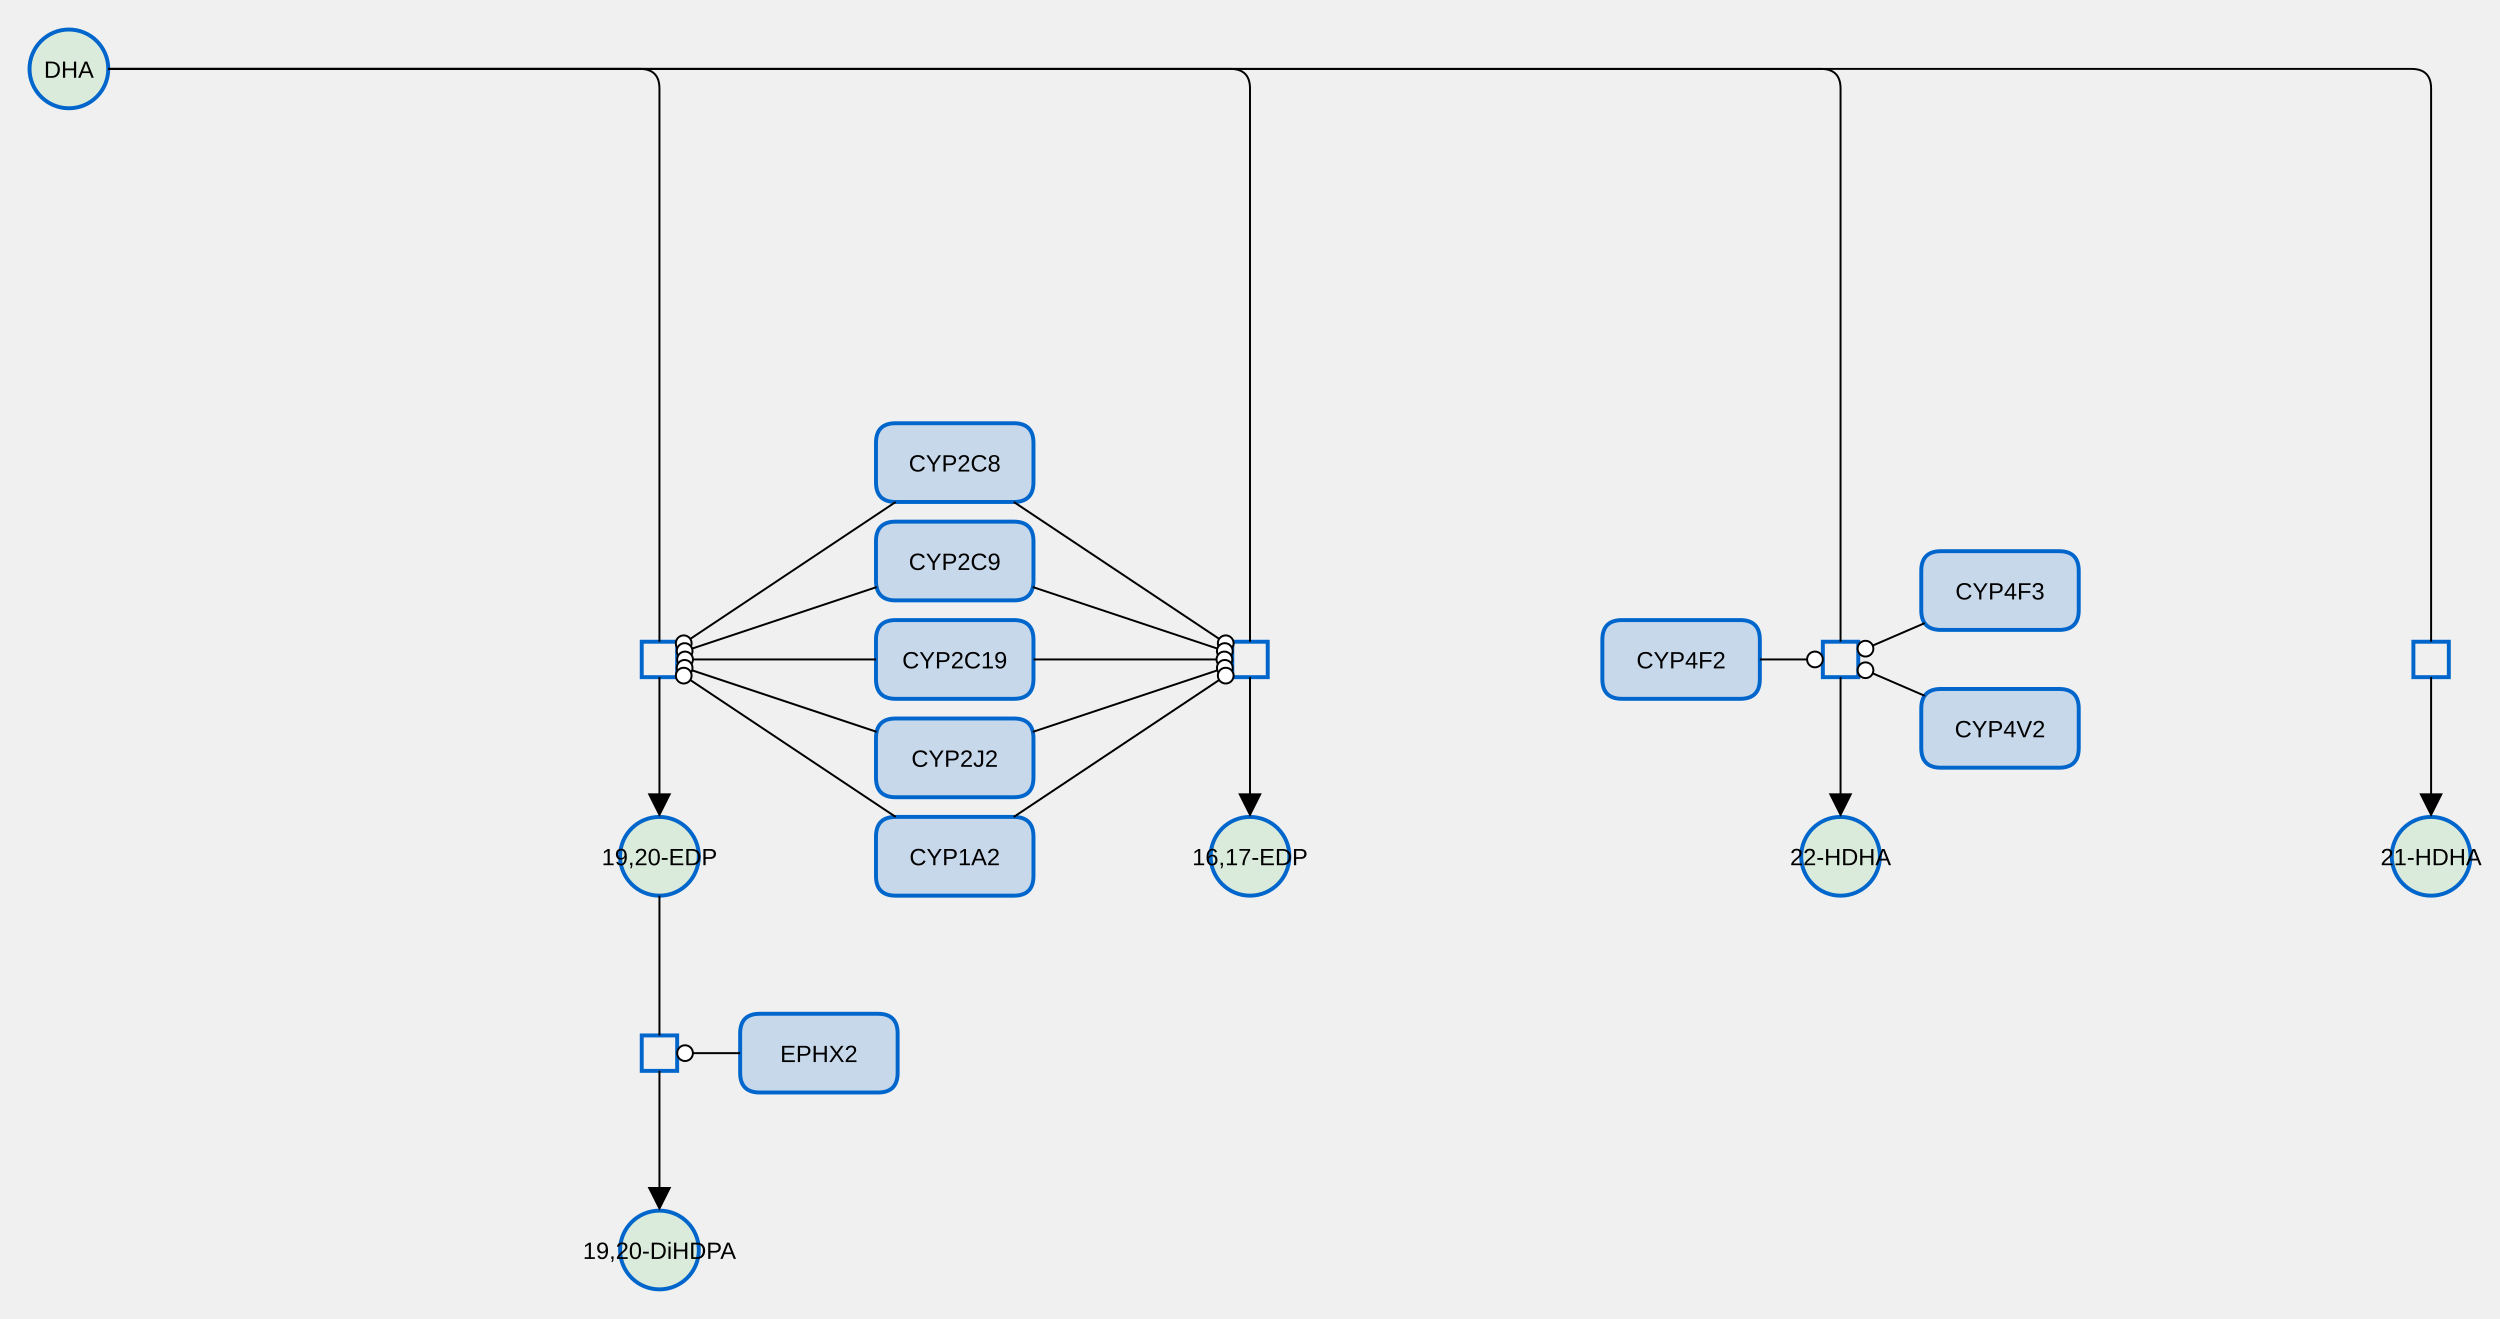
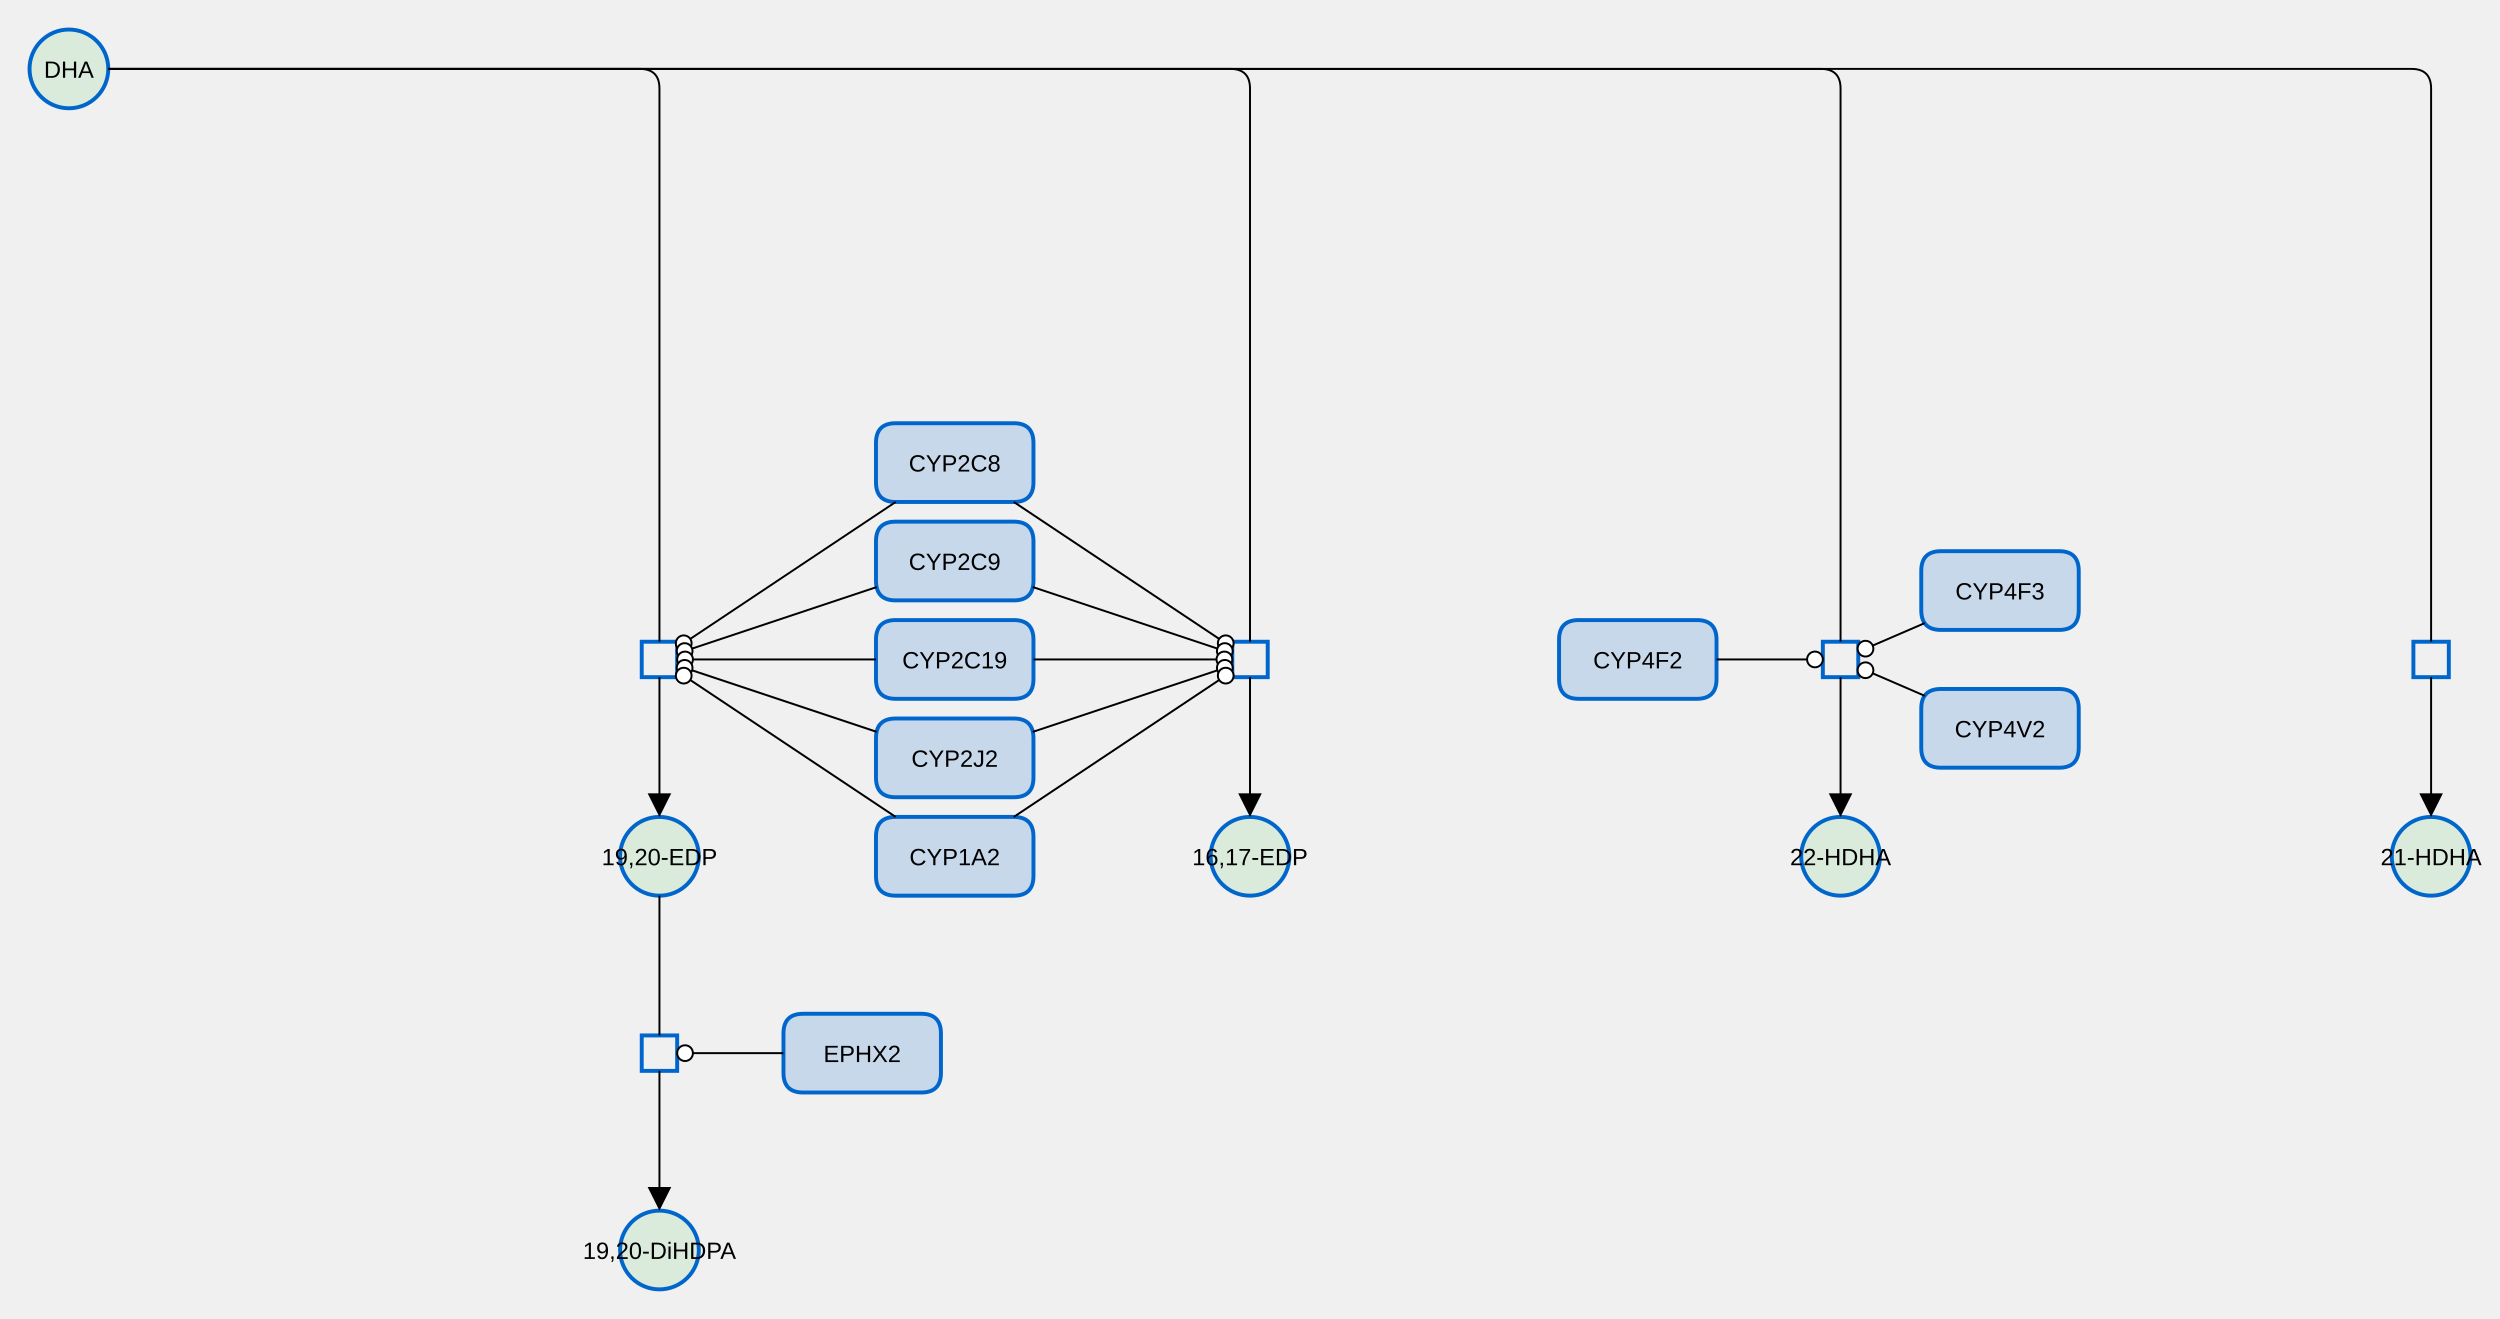
<svg xmlns="http://www.w3.org/2000/svg" width="1270" height="670" viewBox="0 0 1270 670" stroke-linecap="butt" stroke-miterlimit="10">
  <g transform="translate(35,35)">
    <path d="M-20 0 C-20 -11.046 -11.046 -20 0 -20 L0 -20 C11.046 -20 20 -11.046 20 0 L20 0 C20 11.046 11.046 20 0 20 L0 20 C-11.046 20 -20 11.046 -20 0 Z" fill="#DBEBDB" stroke="none" />
    <path d="M-20 0 C-20 -11.046 -11.046 -20 0 -20 L0 -20 C11.046 -20 20 -11.046 20 0 L20 0 C20 11.046 11.046 20 0 20 L0 20 C-11.046 20 -20 11.046 -20 0 Z" fill="none" stroke="#0066CC" stroke-width="2" />
    <text x="0" y="4.535" text-anchor="middle" font-family="'Dialog', Arial, Helvetica, sans-serif" font-size="12" fill="#000000" stroke="none" xml:space="preserve">DHA</text>
    <path d="M280 400 C280 388.954 288.954 380 300 380 L300 380 C311.046 380 320 388.954 320 400 L320 400 C320 411.046 311.046 420 300 420 L300 420 C288.954 420 280 411.046 280 400 Z" fill="#DBEBDB" stroke="none" />
    <path d="M280 400 C280 388.954 288.954 380 300 380 L300 380 C311.046 380 320 388.954 320 400 L320 400 C320 411.046 311.046 420 300 420 L300 420 C288.954 420 280 411.046 280 400 Z" fill="none" stroke="#0066CC" stroke-width="2" />
    <text x="300" y="404.535" text-anchor="middle" font-family="'Dialog', Arial, Helvetica, sans-serif" font-size="12" fill="#000000" stroke="none" xml:space="preserve">19,20-EDP</text>
    <path d="M580 400 C580 388.954 588.954 380 600 380 L600 380 C611.046 380 620 388.954 620 400 L620 400 C620 411.046 611.046 420 600 420 L600 420 C588.954 420 580 411.046 580 400 Z" fill="#DBEBDB" stroke="none" />
    <path d="M580 400 C580 388.954 588.954 380 600 380 L600 380 C611.046 380 620 388.954 620 400 L620 400 C620 411.046 611.046 420 600 420 L600 420 C588.954 420 580 411.046 580 400 Z" fill="none" stroke="#0066CC" stroke-width="2" />
    <text x="600" y="404.535" text-anchor="middle" font-family="'Dialog', Arial, Helvetica, sans-serif" font-size="12" fill="#000000" stroke="none" xml:space="preserve">16,17-EDP</text>
    <path d="M280 600 C280 588.954 288.954 580 300 580 L300 580 C311.046 580 320 588.954 320 600 L320 600 C320 611.046 311.046 620 300 620 L300 620 C288.954 620 280 611.046 280 600 Z" fill="#DBEBDB" stroke="none" />
    <path d="M280 600 C280 588.954 288.954 580 300 580 L300 580 C311.046 580 320 588.954 320 600 L320 600 C320 611.046 311.046 620 300 620 L300 620 C288.954 620 280 611.046 280 600 Z" fill="none" stroke="#0066CC" stroke-width="2" />
    <text x="300" y="604.535" text-anchor="middle" font-family="'Dialog', Arial, Helvetica, sans-serif" font-size="12" fill="#000000" stroke="none" xml:space="preserve">19,20-DiHDPA</text>
    <path d="M880 400 C880 388.954 888.954 380 900 380 L900 380 C911.046 380 920 388.954 920 400 L920 400 C920 411.046 911.046 420 900 420 L900 420 C888.954 420 880 411.046 880 400 Z" fill="#DBEBDB" stroke="none" />
    <path d="M880 400 C880 388.954 888.954 380 900 380 L900 380 C911.046 380 920 388.954 920 400 L920 400 C920 411.046 911.046 420 900 420 L900 420 C888.954 420 880 411.046 880 400 Z" fill="none" stroke="#0066CC" stroke-width="2" />
    <text x="900" y="404.535" text-anchor="middle" font-family="'Dialog', Arial, Helvetica, sans-serif" font-size="12" fill="#000000" stroke="none" xml:space="preserve">22-HDHA</text>
    <path d="M1180 400 C1180 388.954 1188.954 380 1200 380 L1200 380 C1211.046 380 1220 388.954 1220 400 L1220 400 C1220 411.046 1211.046 420 1200 420 L1200 420 C1188.954 420 1180 411.046 1180 400 Z" fill="#DBEBDB" stroke="none" />
    <path d="M1180 400 C1180 388.954 1188.954 380 1200 380 L1200 380 C1211.046 380 1220 388.954 1220 400 L1220 400 C1220 411.046 1211.046 420 1200 420 L1200 420 C1188.954 420 1180 411.046 1180 400 Z" fill="none" stroke="#0066CC" stroke-width="2" />
    <text x="1200" y="404.535" text-anchor="middle" font-family="'Dialog', Arial, Helvetica, sans-serif" font-size="12" fill="#000000" stroke="none" xml:space="preserve">21-HDHA</text>
    <path d="M291 291 L309 291 L309 309 L291 309 Z" fill="none" stroke="#0066CC" stroke-width="2" />
    <path d="M591 291 L609 291 L609 309 L591 309 Z" fill="none" stroke="#0066CC" stroke-width="2" />
    <path d="M291 491 L309 491 L309 509 L291 509 Z" fill="none" stroke="#0066CC" stroke-width="2" />
    <path d="M891 291 L909 291 L909 309 L891 309 Z" fill="none" stroke="#0066CC" stroke-width="2" />
    <path d="M1191 291 L1209 291 L1209 309 L1191 309 Z" fill="none" stroke="#0066CC" stroke-width="2" />
    <path d="M410 190 Q410 180 420 180 L480 180 Q490 180 490 190 L490 210 Q490 220 480 220 L420 220 Q410 220 410 210 Z" fill="#C8D8EB" stroke="none" />
    <path d="M410 190 Q410 180 420 180 L480 180 Q490 180 490 190 L490 210 Q490 220 480 220 L420 220 Q410 220 410 210 Z" fill="none" stroke="#0066CC" stroke-width="2" />
    <text x="450" y="204.535" text-anchor="middle" font-family="'Dialog', Arial, Helvetica, sans-serif" font-size="12" fill="#000000" stroke="none" xml:space="preserve">CYP2C8</text>
    <path d="M410 240 Q410 230 420 230 L480 230 Q490 230 490 240 L490 260 Q490 270 480 270 L420 270 Q410 270 410 260 Z" fill="#C8D8EB" stroke="none" />
    <path d="M410 240 Q410 230 420 230 L480 230 Q490 230 490 240 L490 260 Q490 270 480 270 L420 270 Q410 270 410 260 Z" fill="none" stroke="#0066CC" stroke-width="2" />
    <text x="450" y="254.535" text-anchor="middle" font-family="'Dialog', Arial, Helvetica, sans-serif" font-size="12" fill="#000000" stroke="none" xml:space="preserve">CYP2C9</text>
    <path d="M410 290 Q410 280 420 280 L480 280 Q490 280 490 290 L490 310 Q490 320 480 320 L420 320 Q410 320 410 310 Z" fill="#C8D8EB" stroke="none" />
    <path d="M410 290 Q410 280 420 280 L480 280 Q490 280 490 290 L490 310 Q490 320 480 320 L420 320 Q410 320 410 310 Z" fill="none" stroke="#0066CC" stroke-width="2" />
    <text x="450" y="304.535" text-anchor="middle" font-family="'Dialog', Arial, Helvetica, sans-serif" font-size="12" fill="#000000" stroke="none" xml:space="preserve">CYP2C19</text>
    <path d="M410 340 Q410 330 420 330 L480 330 Q490 330 490 340 L490 360 Q490 370 480 370 L420 370 Q410 370 410 360 Z" fill="#C8D8EB" stroke="none" />
    <path d="M410 340 Q410 330 420 330 L480 330 Q490 330 490 340 L490 360 Q490 370 480 370 L420 370 Q410 370 410 360 Z" fill="none" stroke="#0066CC" stroke-width="2" />
    <text x="450" y="354.535" text-anchor="middle" font-family="'Dialog', Arial, Helvetica, sans-serif" font-size="12" fill="#000000" stroke="none" xml:space="preserve">CYP2J2</text>
    <path d="M410 390 Q410 380 420 380 L480 380 Q490 380 490 390 L490 410 Q490 420 480 420 L420 420 Q410 420 410 410 Z" fill="#C8D8EB" stroke="none" />
    <path d="M410 390 Q410 380 420 380 L480 380 Q490 380 490 390 L490 410 Q490 420 480 420 L420 420 Q410 420 410 410 Z" fill="none" stroke="#0066CC" stroke-width="2" />
    <text x="450" y="404.535" text-anchor="middle" font-family="'Dialog', Arial, Helvetica, sans-serif" font-size="12" fill="#000000" stroke="none" xml:space="preserve">CYP1A2</text>
-     <path d="M341 490 Q341 480 351 480 L411 480 Q421 480 421 490 L421 510 Q421 520 411 520 L351 520 Q341 520 341 510 Z" fill="#C8D8EB" stroke="none" />
-     <path d="M341 490 Q341 480 351 480 L411 480 Q421 480 421 490 L421 510 Q421 520 411 520 L351 520 Q341 520 341 510 Z" fill="none" stroke="#0066CC" stroke-width="2" />
-     <text x="381" y="504.535" text-anchor="middle" font-family="'Dialog', Arial, Helvetica, sans-serif" font-size="12" fill="#000000" stroke="none" xml:space="preserve">EPHX2</text>
-     <path d="M779 290 Q779 280 789 280 L849 280 Q859 280 859 290 L859 310 Q859 320 849 320 L789 320 Q779 320 779 310 Z" fill="#C8D8EB" stroke="none" />
-     <path d="M779 290 Q779 280 789 280 L849 280 Q859 280 859 290 L859 310 Q859 320 849 320 L789 320 Q779 320 779 310 Z" fill="none" stroke="#0066CC" stroke-width="2" />
-     <text x="819" y="304.535" text-anchor="middle" font-family="'Dialog', Arial, Helvetica, sans-serif" font-size="12" fill="#000000" stroke="none" xml:space="preserve">CYP4F2</text>
+     <path d="M363 490 Q363 480 373 480 L433 480 Q443 480 443 490 L443 510 Q443 520 433 520 L373 520 Q363 520 363 510 Z" fill="#C8D8EB" stroke="none" />
+     <path d="M363 490 Q363 480 373 480 L433 480 Q443 480 443 490 L443 510 Q443 520 433 520 L373 520 Q363 520 363 510 Z" fill="none" stroke="#0066CC" stroke-width="2" />
+     <text x="403" y="504.535" text-anchor="middle" font-family="'Dialog', Arial, Helvetica, sans-serif" font-size="12" fill="#000000" stroke="none" xml:space="preserve">EPHX2</text>
+     <path d="M757 290 Q757 280 767 280 L827 280 Q837 280 837 290 L837 310 Q837 320 827 320 L767 320 Q757 320 757 310 Z" fill="#C8D8EB" stroke="none" />
+     <path d="M757 290 Q757 280 767 280 L827 280 Q837 280 837 290 L837 310 Q837 320 827 320 L767 320 Q757 320 757 310 Z" fill="none" stroke="#0066CC" stroke-width="2" />
+     <text x="797" y="304.535" text-anchor="middle" font-family="'Dialog', Arial, Helvetica, sans-serif" font-size="12" fill="#000000" stroke="none" xml:space="preserve">CYP4F2</text>
    <path d="M941 255 Q941 245 951 245 L1011 245 Q1021 245 1021 255 L1021 275 Q1021 285 1011 285 L951 285 Q941 285 941 275 Z" fill="#C8D8EB" stroke="none" />
    <path d="M941 255 Q941 245 951 245 L1011 245 Q1021 245 1021 255 L1021 275 Q1021 285 1011 285 L951 285 Q941 285 941 275 Z" fill="none" stroke="#0066CC" stroke-width="2" />
    <text x="981" y="269.535" text-anchor="middle" font-family="'Dialog', Arial, Helvetica, sans-serif" font-size="12" fill="#000000" stroke="none" xml:space="preserve">CYP4F3</text>
    <path d="M941 325 Q941 315 951 315 L1011 315 Q1021 315 1021 325 L1021 345 Q1021 355 1011 355 L951 355 Q941 355 941 345 Z" fill="#C8D8EB" stroke="none" />
    <path d="M941 325 Q941 315 951 315 L1011 315 Q1021 315 1021 325 L1021 345 Q1021 355 1011 355 L951 355 Q941 355 941 345 Z" fill="none" stroke="#0066CC" stroke-width="2" />
    <text x="981" y="339.535" text-anchor="middle" font-family="'Dialog', Arial, Helvetica, sans-serif" font-size="12" fill="#000000" stroke="none" xml:space="preserve">CYP4V2</text>
    <path d="M420 220 L315.656 289.562" fill="none" stroke="#000000" />
    <circle cx="312.328" cy="291.781" r="4" fill="white" stroke="#000000" />
    <path d="M480 220 L584.344 289.562" fill="none" stroke="#000000" />
    <circle cx="587.672" cy="291.781" r="4" fill="white" stroke="#000000" />
    <path d="M410.357 263.214 L316.589 294.47" fill="none" stroke="#000000" />
    <circle cx="312.795" cy="295.735" r="4" fill="white" stroke="#000000" />
    <path d="M489.643 263.214 L583.41 294.47" fill="none" stroke="#000000" />
    <circle cx="587.205" cy="295.735" r="4" fill="white" stroke="#000000" />
    <path d="M410 300 L317 300" fill="none" stroke="#000000" />
    <circle cx="313" cy="300" r="4" fill="white" stroke="#000000" />
    <path d="M490 300 L583 300" fill="none" stroke="#000000" />
    <circle cx="587" cy="300" r="4" fill="white" stroke="#000000" />
    <path d="M410.357 336.786 L316.589 305.53" fill="none" stroke="#000000" />
    <circle cx="312.795" cy="304.265" r="4" fill="white" stroke="#000000" />
    <path d="M489.643 336.786 L583.41 305.53" fill="none" stroke="#000000" />
    <circle cx="587.205" cy="304.265" r="4" fill="white" stroke="#000000" />
    <path d="M420 380 L315.656 310.438" fill="none" stroke="#000000" />
    <circle cx="312.328" cy="308.219" r="4" fill="white" stroke="#000000" />
    <path d="M480 380 L584.344 310.438" fill="none" stroke="#000000" />
    <circle cx="587.672" cy="308.219" r="4" fill="white" stroke="#000000" />
    <path d="M20 0 L290 0 Q300 0 300 10 L300 291" fill="none" stroke="#000000" />
    <path d="M300 309 L300 369" fill="none" stroke="#000000" />
    <path d="M300 380 L294 368 L306 368 Z" fill="#000000" stroke="none" />
    <path d="M20 0 L590 0 Q600 0 600 10 L600 291" fill="none" stroke="#000000" />
    <path d="M600 309 L600 369" fill="none" stroke="#000000" />
    <path d="M600 380 L594 368 L606 368 Z" fill="#000000" stroke="none" />
-     <path d="M341 500 L317 500" fill="none" stroke="#000000" />
+     <path d="M363 500 L317 500" fill="none" stroke="#000000" />
    <circle cx="313" cy="500" r="4" fill="white" stroke="#000000" />
    <path d="M300 420 L300 491" fill="none" stroke="#000000" />
    <path d="M300 509 L300 569" fill="none" stroke="#000000" />
    <path d="M300 580 L294 568 L306 568 Z" fill="#000000" stroke="none" />
-     <path d="M859 300 L883 300" fill="none" stroke="#000000" />
+     <path d="M837 300 L883 300" fill="none" stroke="#000000" />
    <circle cx="887" cy="300" r="4" fill="white" stroke="#000000" />
    <path d="M942.745 281.53 L916.344 292.938" fill="none" stroke="#000000" />
    <circle cx="912.672" cy="294.524" r="4" fill="white" stroke="#000000" />
    <path d="M942.745 318.47 L916.344 307.062" fill="none" stroke="#000000" />
    <circle cx="912.672" cy="305.476" r="4" fill="white" stroke="#000000" />
    <path d="M20 0 L890 0 Q900 0 900 10 L900 291" fill="none" stroke="#000000" />
    <path d="M900 309 L900 369" fill="none" stroke="#000000" />
    <path d="M900 380 L894 368 L906 368 Z" fill="#000000" stroke="none" />
    <path d="M20 0 L1190 0 Q1200 0 1200 10 L1200 291" fill="none" stroke="#000000" />
    <path d="M1200 309 L1200 369" fill="none" stroke="#000000" />
    <path d="M1200 380 L1194 368 L1206 368 Z" fill="#000000" stroke="none" />
  </g>
</svg>
